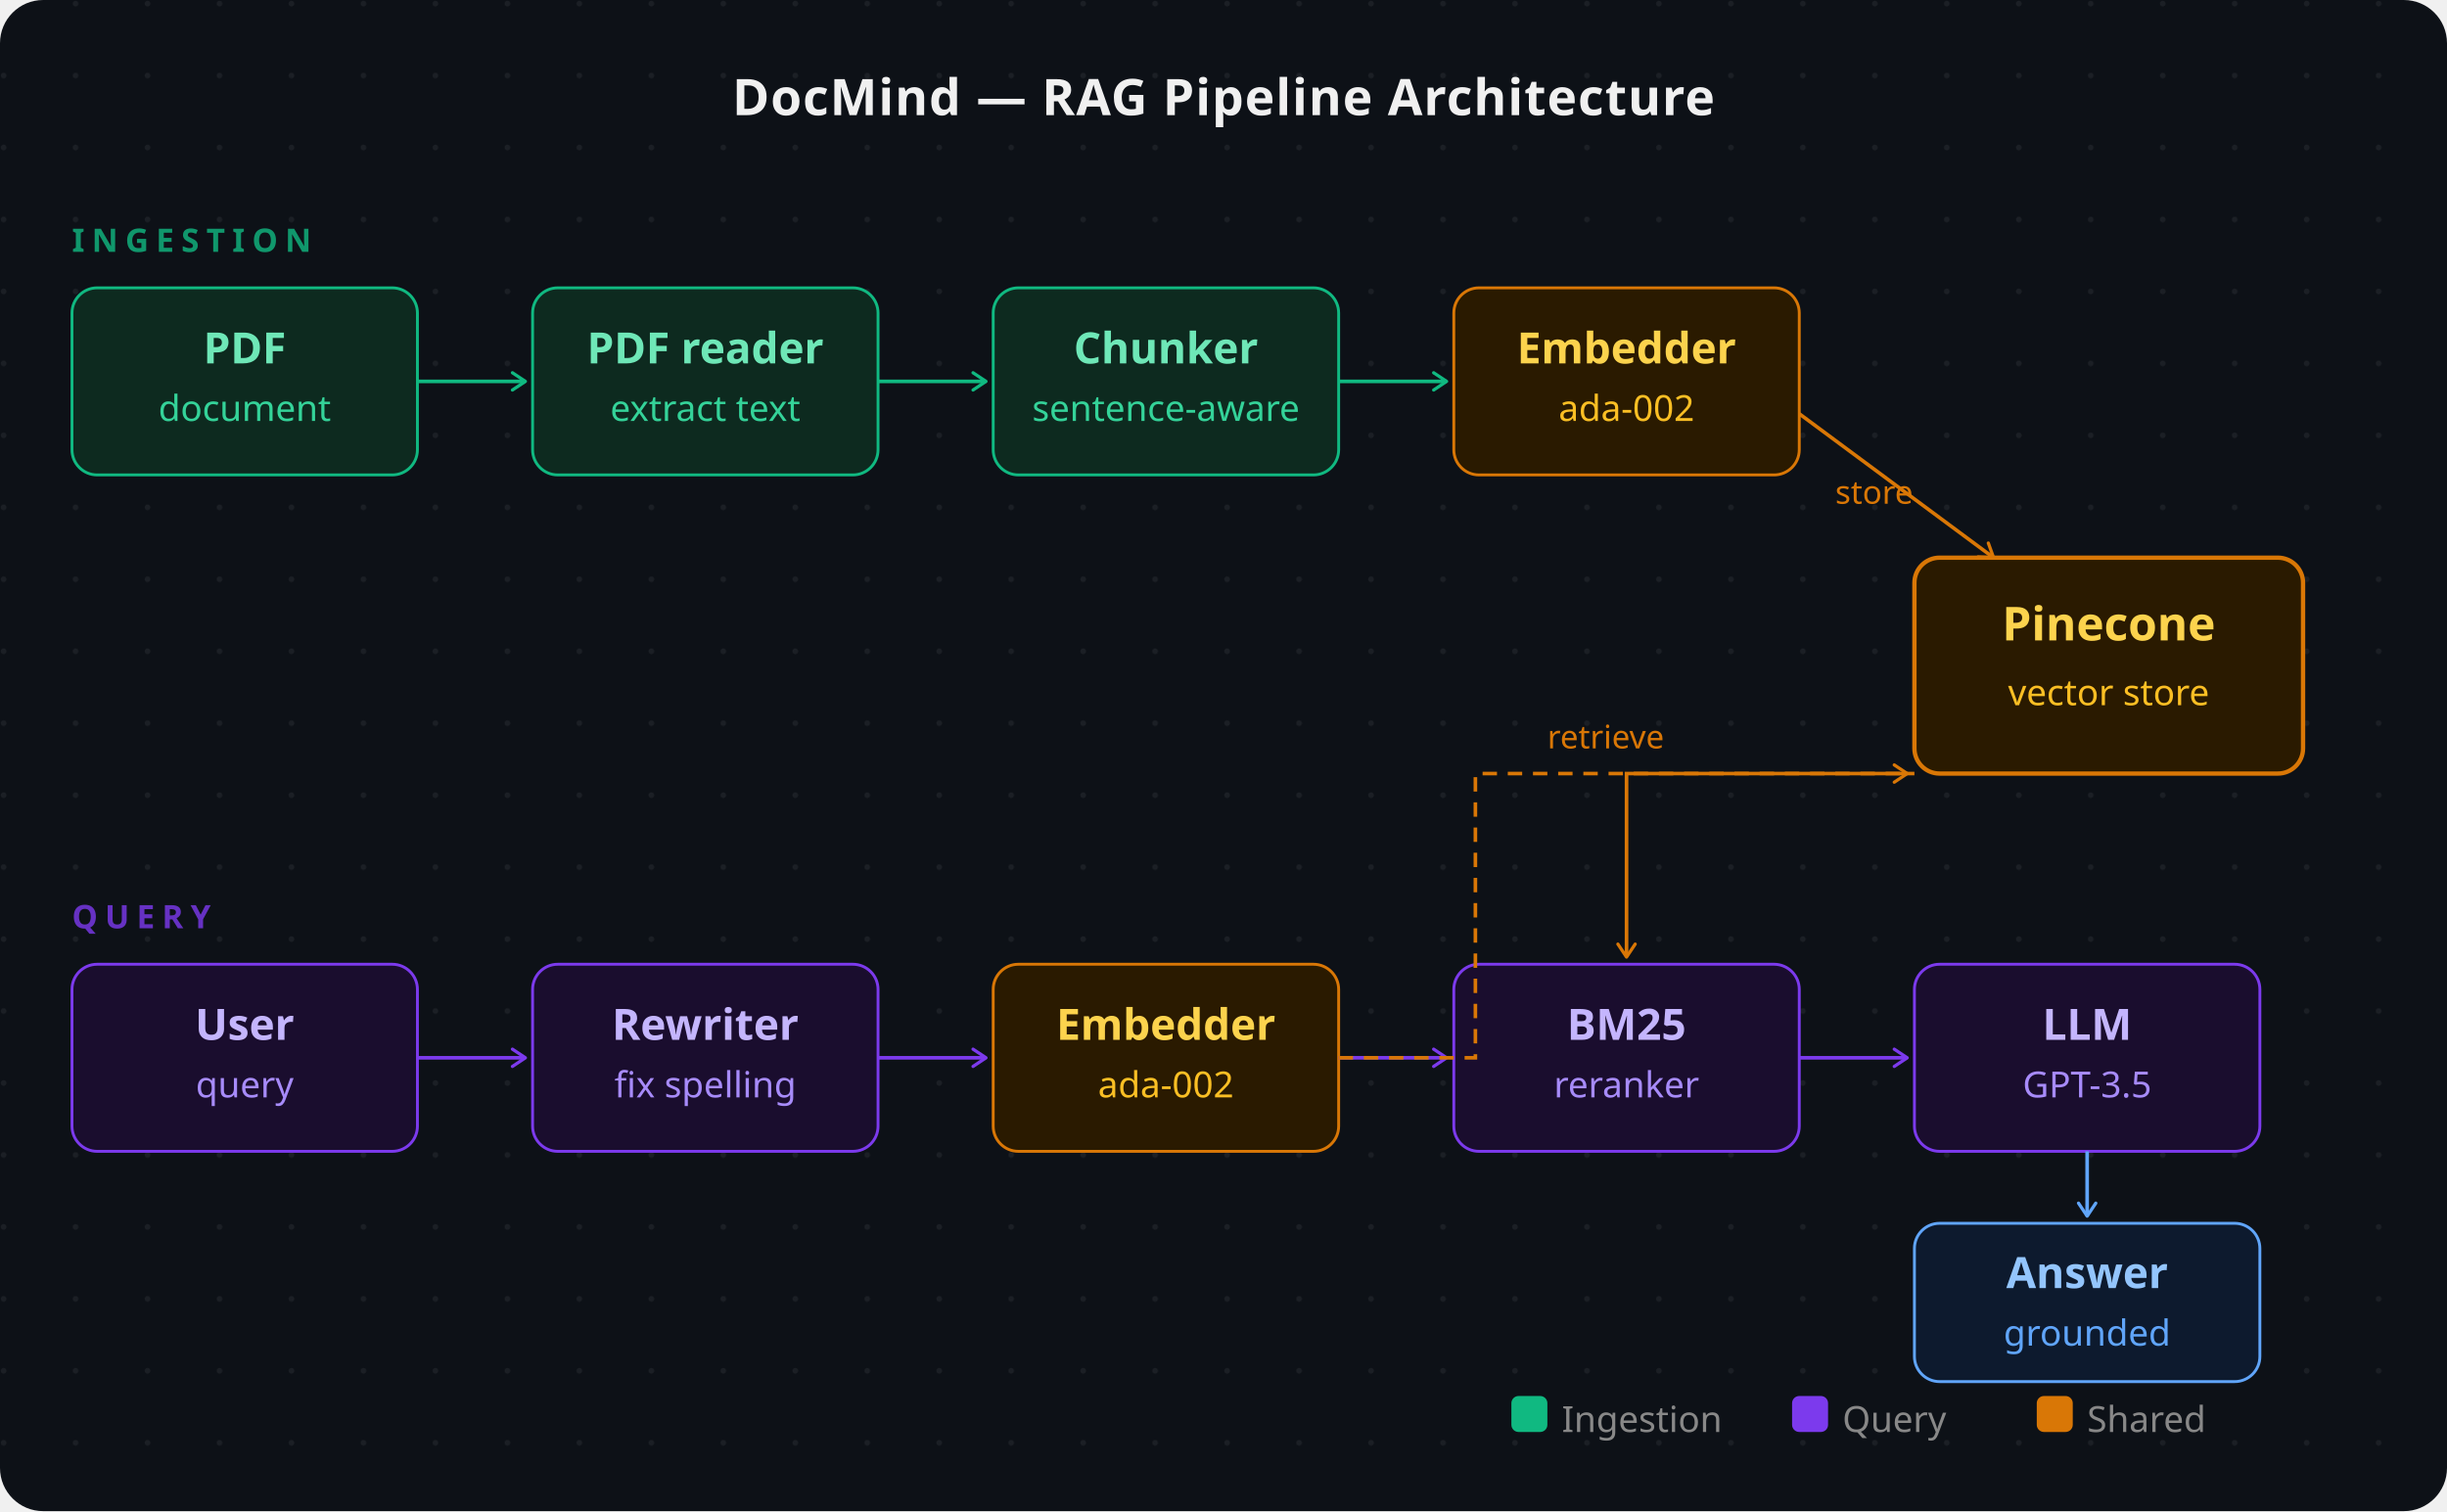
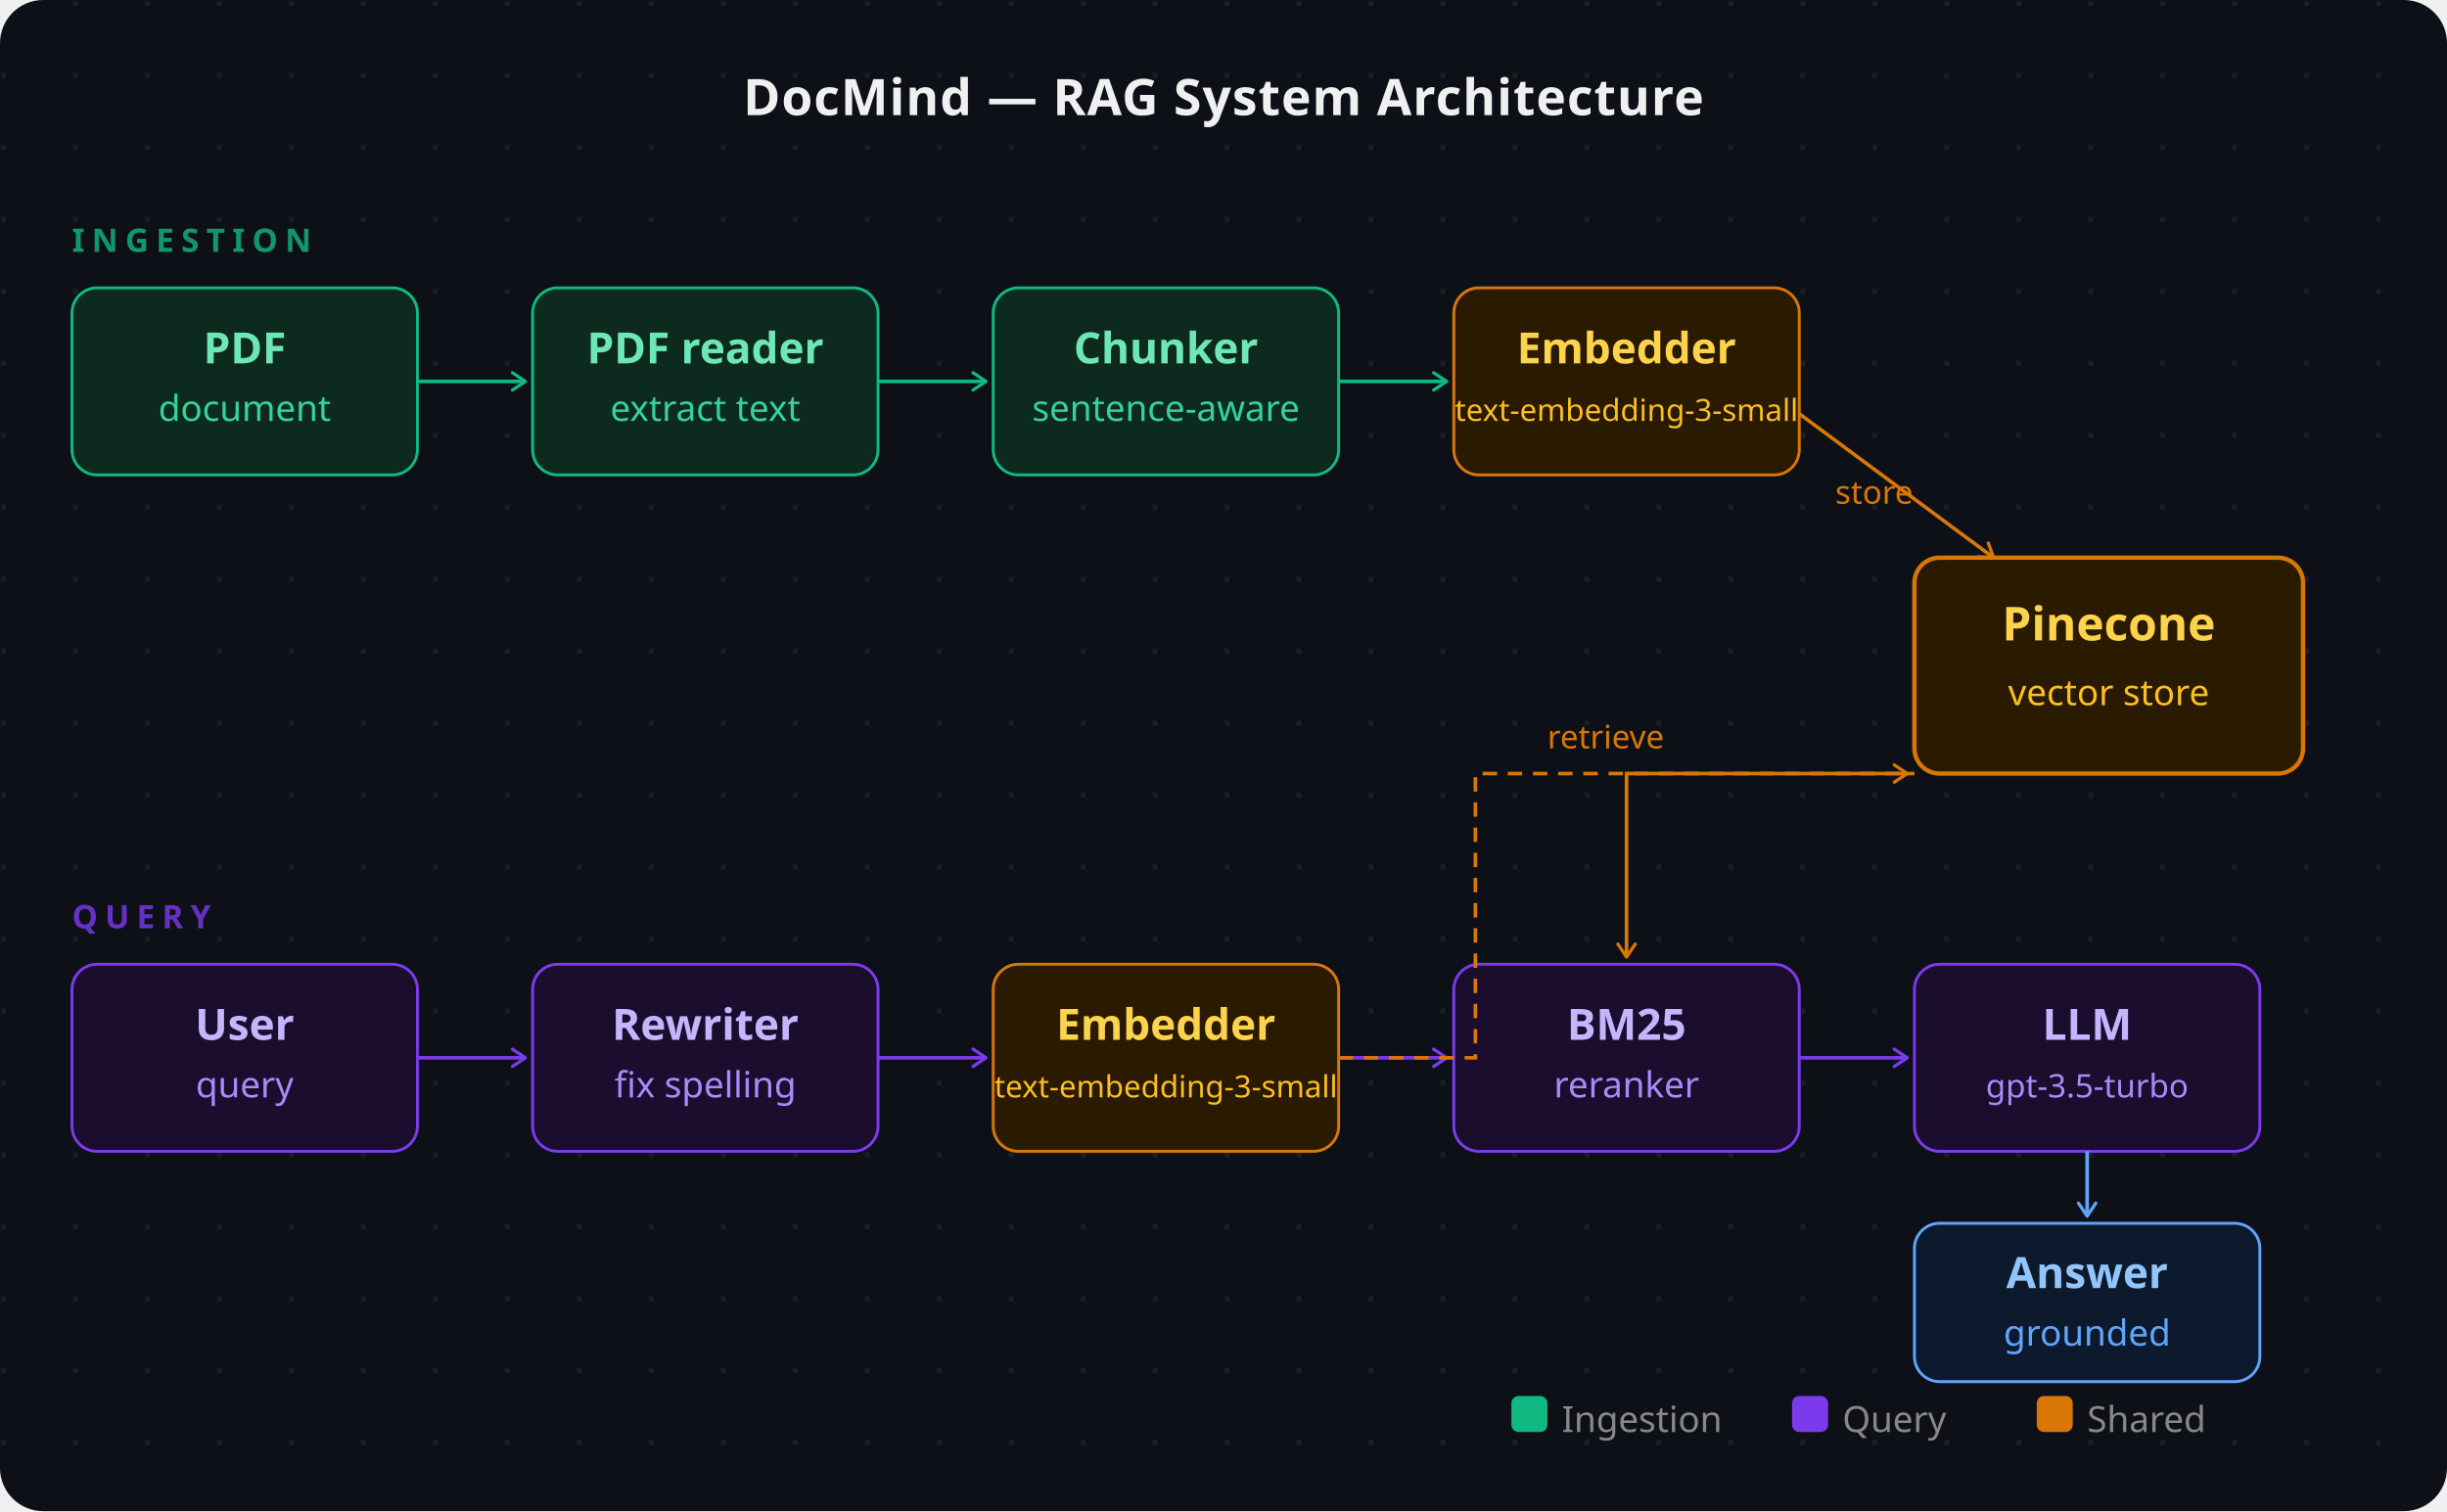
<svg xmlns="http://www.w3.org/2000/svg" width="100%" viewBox="0 0 680 420">
  <defs>
    <marker id="arrow" viewBox="0 0 10 10" refX="8" refY="5" markerWidth="6" markerHeight="6" orient="auto-start-reverse">
      <path d="M2 1L8 5L2 9" fill="none" stroke="context-stroke" stroke-width="1.5" stroke-linecap="round" stroke-linejoin="round" />
    </marker>
  </defs>
  <rect width="680" height="420" fill="#0d1117" rx="12" />
  <pattern id="dots" x="0" y="0" width="20" height="20" patternUnits="userSpaceOnUse">
    <circle cx="1" cy="1" r="0.8" fill="#ffffff" opacity="0.06" />
  </pattern>
  <rect width="680" height="420" fill="url(#dots)" rx="12" />
-   <text x="340" y="32" text-anchor="middle" font-family="sans-serif" font-size="14" font-weight="600" fill="#f0f0f0" letter-spacing="0.3">DocMind — RAG Pipeline Architecture</text>
+   <text x="340" y="32" text-anchor="middle" font-family="sans-serif" font-size="14" font-weight="600" fill="#f0f0f0" letter-spacing="0.3">DocMind — RAG System Architecture</text>
  <rect x="420" y="388" width="10" height="10" rx="2" fill="#10b981" />
  <text x="434" y="398" font-family="sans-serif" font-size="10" fill="#888">Ingestion</text>
  <rect x="498" y="388" width="10" height="10" rx="2" fill="#7c3aed" />
  <text x="512" y="398" font-family="sans-serif" font-size="10" fill="#888">Query</text>
  <rect x="566" y="388" width="10" height="10" rx="2" fill="#d97706" />
  <text x="580" y="398" font-family="sans-serif" font-size="10" fill="#888">Shared</text>
  <g>
    <rect x="20" y="80" width="96" height="52" rx="7" fill="#0d2a1f" stroke="#10b981" stroke-width="0.8" />
    <text x="68" y="101" text-anchor="middle" font-family="sans-serif" font-size="12" font-weight="600" fill="#6ee7b7">PDF</text>
    <text x="68" y="117" text-anchor="middle" font-family="sans-serif" font-size="10" fill="#34d399">document</text>
  </g>
  <g>
    <rect x="20" y="268" width="96" height="52" rx="7" fill="#1a0d2e" stroke="#7c3aed" stroke-width="0.8" />
    <text x="68" y="289" text-anchor="middle" font-family="sans-serif" font-size="12" font-weight="600" fill="#c4b5fd">User</text>
    <text x="68" y="305" text-anchor="middle" font-family="sans-serif" font-size="10" fill="#a78bfa">query</text>
  </g>
  <g>
    <rect x="148" y="80" width="96" height="52" rx="7" fill="#0d2a1f" stroke="#10b981" stroke-width="0.8" />
    <text x="196" y="101" text-anchor="middle" font-family="sans-serif" font-size="12" font-weight="600" fill="#6ee7b7">PDF reader</text>
    <text x="196" y="117" text-anchor="middle" font-family="sans-serif" font-size="10" fill="#34d399">extract text</text>
  </g>
  <g>
    <rect x="276" y="80" width="96" height="52" rx="7" fill="#0d2a1f" stroke="#10b981" stroke-width="0.8" />
    <text x="324" y="101" text-anchor="middle" font-family="sans-serif" font-size="12" font-weight="600" fill="#6ee7b7">Chunker</text>
    <text x="324" y="117" text-anchor="middle" font-family="sans-serif" font-size="10" fill="#34d399">sentence-aware</text>
  </g>
  <g>
    <rect x="404" y="80" width="96" height="52" rx="7" fill="#2a1a00" stroke="#d97706" stroke-width="0.8" />
    <text x="452" y="101" text-anchor="middle" font-family="sans-serif" font-size="12" font-weight="600" fill="#fcd34d">Embedder</text>
-     <text x="452" y="117" text-anchor="middle" font-family="sans-serif" font-size="10" fill="#fbbf24">ada-002</text>
+     <text x="452" y="117" text-anchor="middle" font-family="sans-serif" font-size="8.5" fill="#fbbf24">text-embedding-3-small</text>
  </g>
  <g>
    <rect x="532" y="155" width="108" height="60" rx="7" fill="#2a1a00" stroke="#d97706" stroke-width="1.2" />
    <text x="586" y="178" text-anchor="middle" font-family="sans-serif" font-size="13" font-weight="600" fill="#fcd34d">Pinecone</text>
    <text x="586" y="196" text-anchor="middle" font-family="sans-serif" font-size="10" fill="#fbbf24">vector store</text>
  </g>
  <g>
    <rect x="148" y="268" width="96" height="52" rx="7" fill="#1a0d2e" stroke="#7c3aed" stroke-width="0.8" />
    <text x="196" y="289" text-anchor="middle" font-family="sans-serif" font-size="12" font-weight="600" fill="#c4b5fd">Rewriter</text>
    <text x="196" y="305" text-anchor="middle" font-family="sans-serif" font-size="10" fill="#a78bfa">fix spelling</text>
  </g>
  <g>
    <rect x="276" y="268" width="96" height="52" rx="7" fill="#2a1a00" stroke="#d97706" stroke-width="0.8" />
    <text x="324" y="289" text-anchor="middle" font-family="sans-serif" font-size="12" font-weight="600" fill="#fcd34d">Embedder</text>
-     <text x="324" y="305" text-anchor="middle" font-family="sans-serif" font-size="10" fill="#fbbf24">ada-002</text>
+     <text x="324" y="305" text-anchor="middle" font-family="sans-serif" font-size="8.5" fill="#fbbf24">text-embedding-3-small</text>
  </g>
  <g>
    <rect x="404" y="268" width="96" height="52" rx="7" fill="#1a0d2e" stroke="#7c3aed" stroke-width="0.8" />
    <text x="452" y="289" text-anchor="middle" font-family="sans-serif" font-size="12" font-weight="600" fill="#c4b5fd">BM25</text>
    <text x="452" y="305" text-anchor="middle" font-family="sans-serif" font-size="10" fill="#a78bfa">reranker</text>
  </g>
  <g>
    <rect x="532" y="268" width="96" height="52" rx="7" fill="#1a0d2e" stroke="#7c3aed" stroke-width="0.8" />
    <text x="580" y="289" text-anchor="middle" font-family="sans-serif" font-size="12" font-weight="600" fill="#c4b5fd">LLM</text>
-     <text x="580" y="305" text-anchor="middle" font-family="sans-serif" font-size="10" fill="#a78bfa">GPT-3.5</text>
+     <text x="580" y="305" text-anchor="middle" font-family="sans-serif" font-size="9" fill="#a78bfa">gpt-3.5-turbo</text>
  </g>
  <g>
    <rect x="532" y="340" width="96" height="44" rx="7" fill="#0d1a2e" stroke="#60a5fa" stroke-width="0.8" />
    <text x="580" y="358" text-anchor="middle" font-family="sans-serif" font-size="12" font-weight="600" fill="#93c5fd">Answer</text>
    <text x="580" y="374" text-anchor="middle" font-family="sans-serif" font-size="10" fill="#60a5fa">grounded</text>
  </g>
  <line x1="116" y1="106" x2="146" y2="106" stroke="#10b981" stroke-width="1" marker-end="url(#arrow)" />
  <line x1="244" y1="106" x2="274" y2="106" stroke="#10b981" stroke-width="1" marker-end="url(#arrow)" />
  <line x1="372" y1="106" x2="402" y2="106" stroke="#10b981" stroke-width="1" marker-end="url(#arrow)" />
  <line x1="500" y1="115" x2="554" y2="155" stroke="#d97706" stroke-width="1" marker-end="url(#arrow)" />
  <text x="510" y="140" font-family="sans-serif" font-size="9" fill="#d97706">store</text>
  <line x1="116" y1="294" x2="146" y2="294" stroke="#7c3aed" stroke-width="1" marker-end="url(#arrow)" />
  <line x1="244" y1="294" x2="274" y2="294" stroke="#7c3aed" stroke-width="1" marker-end="url(#arrow)" />
  <line x1="372" y1="294" x2="402" y2="294" stroke="#7c3aed" stroke-width="1" marker-end="url(#arrow)" />
  <line x1="500" y1="294" x2="530" y2="294" stroke="#7c3aed" stroke-width="1" marker-end="url(#arrow)" />
  <line x1="580" y1="320" x2="580" y2="338" stroke="#60a5fa" stroke-width="1" marker-end="url(#arrow)" />
  <path d="M372 294 L410 294 L410 215 L530 215" fill="none" stroke="#d97706" stroke-width="1" marker-end="url(#arrow)" stroke-dasharray="4 3" />
  <text x="430" y="208" font-family="sans-serif" font-size="9" fill="#d97706">retrieve</text>
  <path d="M532 215 L452 215 L452 266" fill="none" stroke="#d97706" stroke-width="1" marker-end="url(#arrow)" />
  <text x="20" y="70" font-family="sans-serif" font-size="9" font-weight="700" fill="#10b981" letter-spacing="2" opacity="0.8">INGESTION</text>
  <text x="20" y="258" font-family="sans-serif" font-size="9" font-weight="700" fill="#7c3aed" letter-spacing="2" opacity="0.8">QUERY</text>
</svg>
